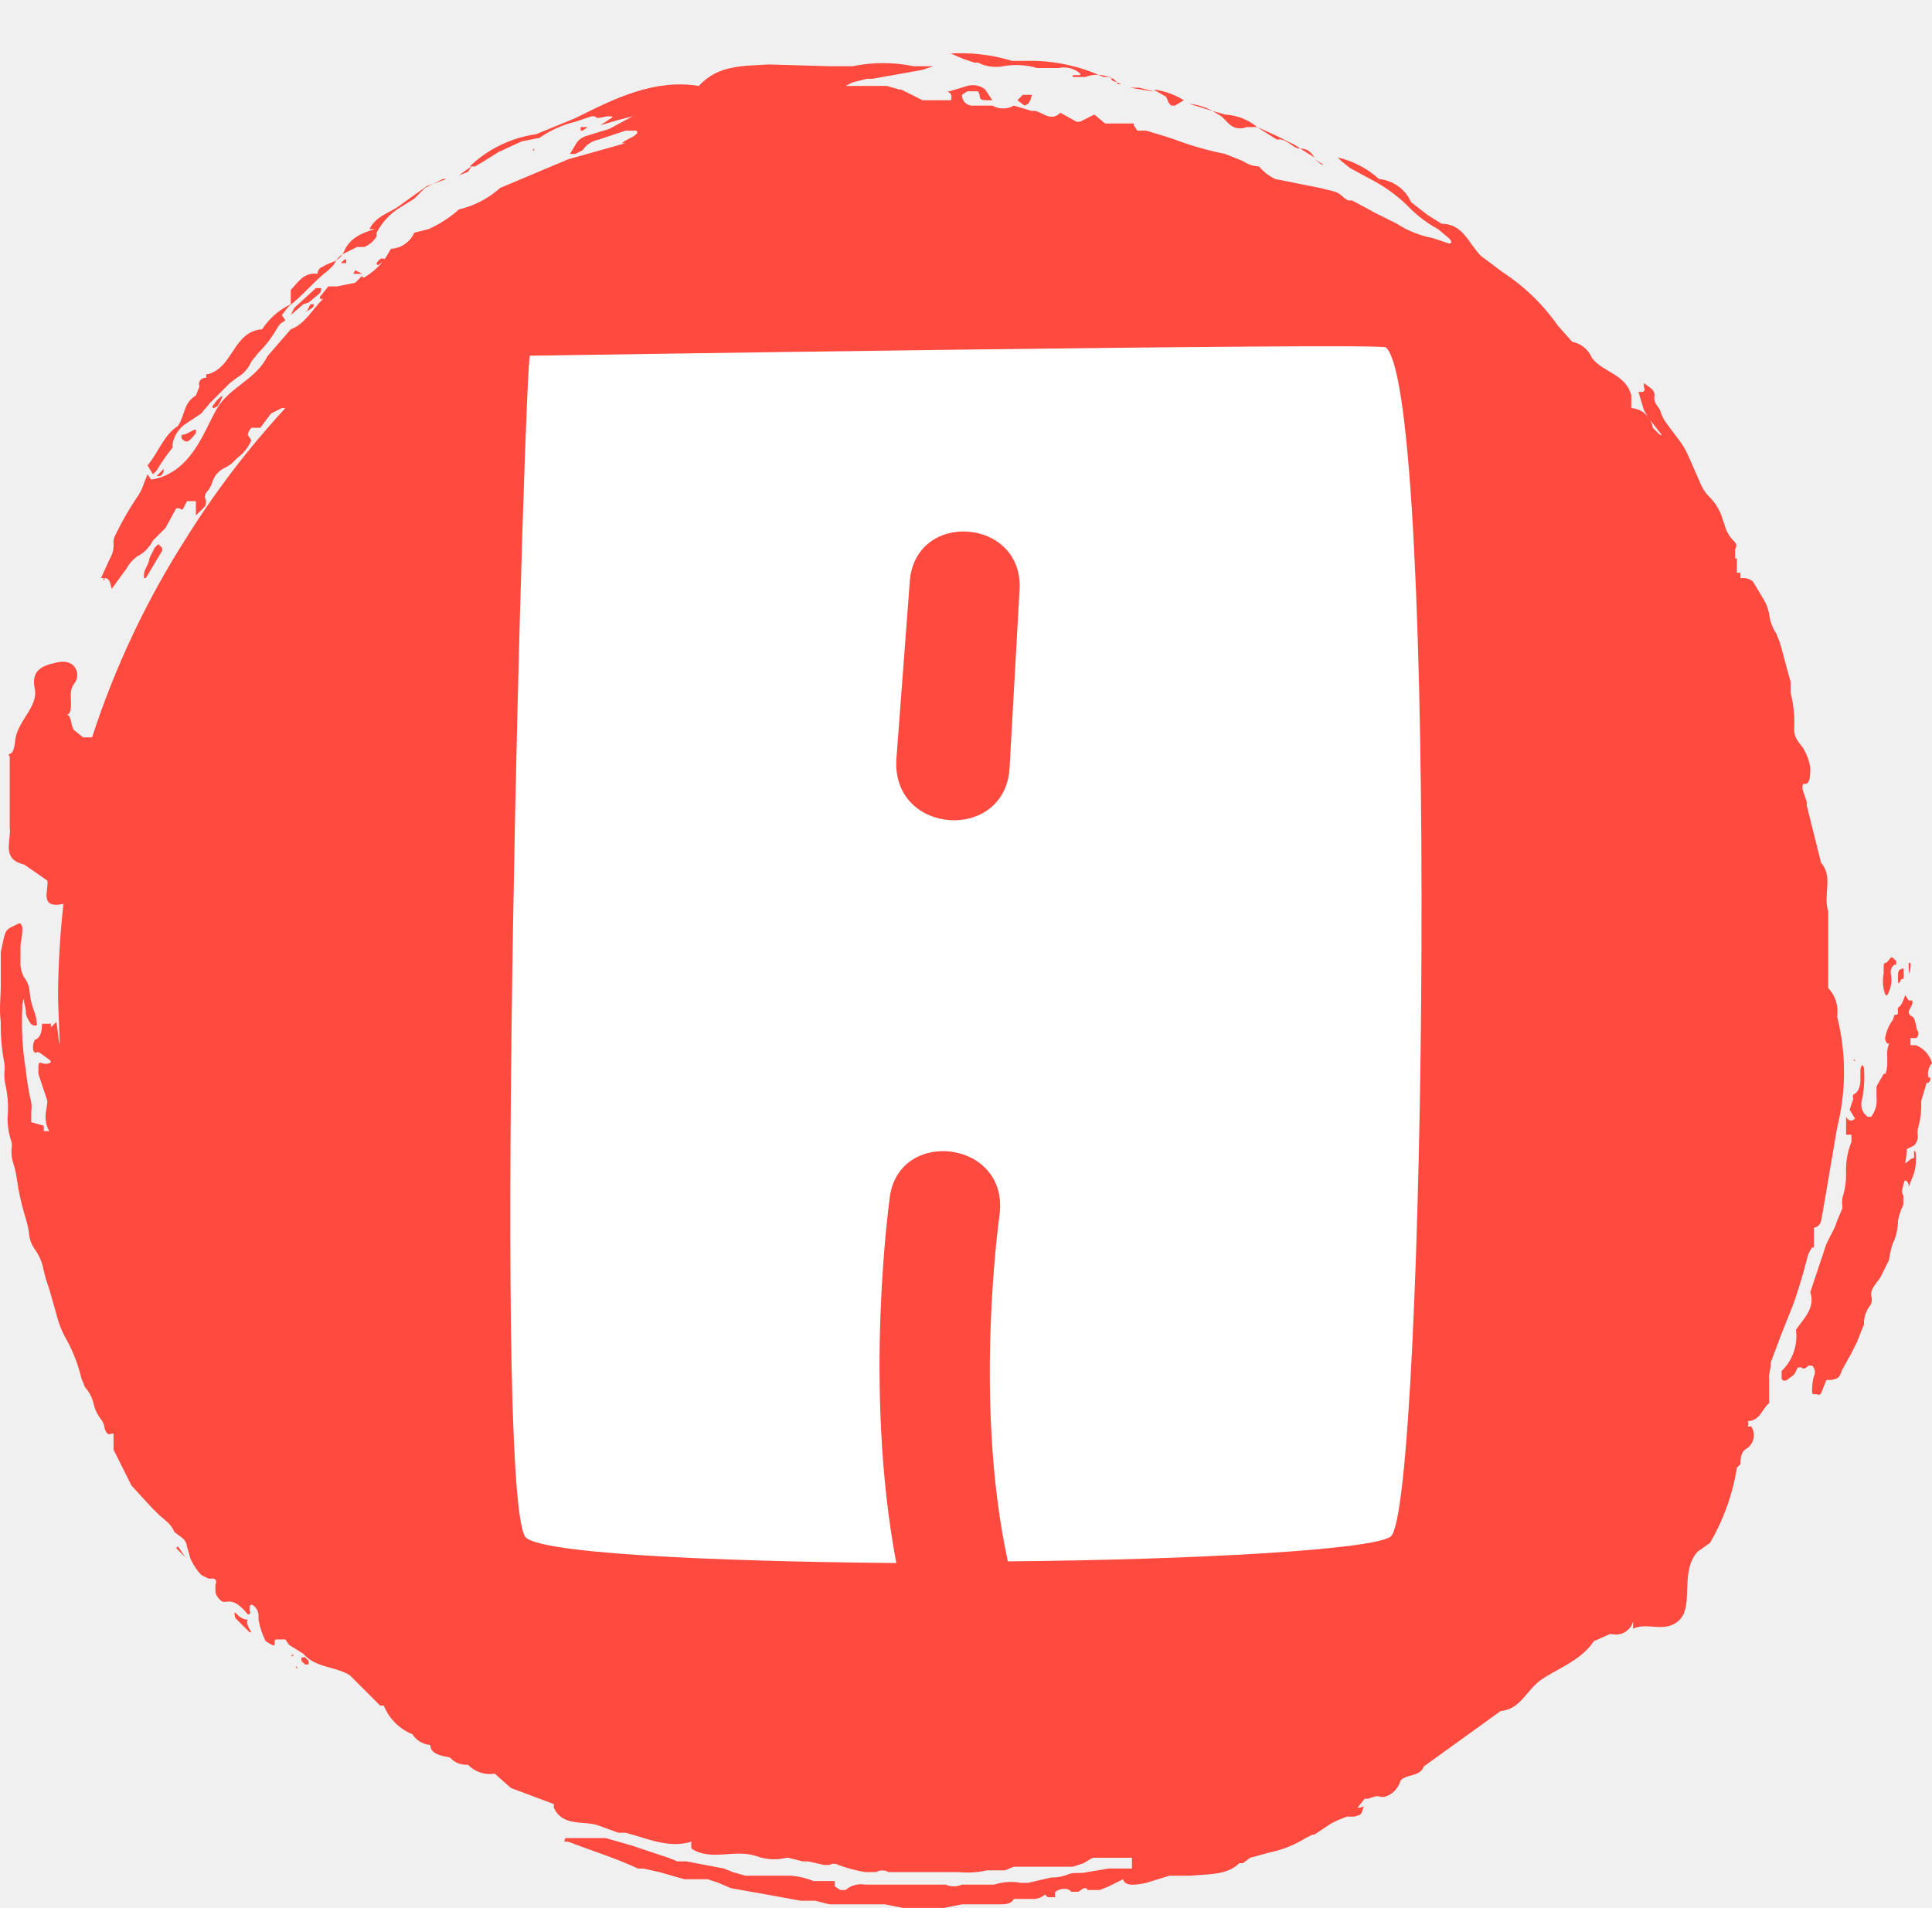
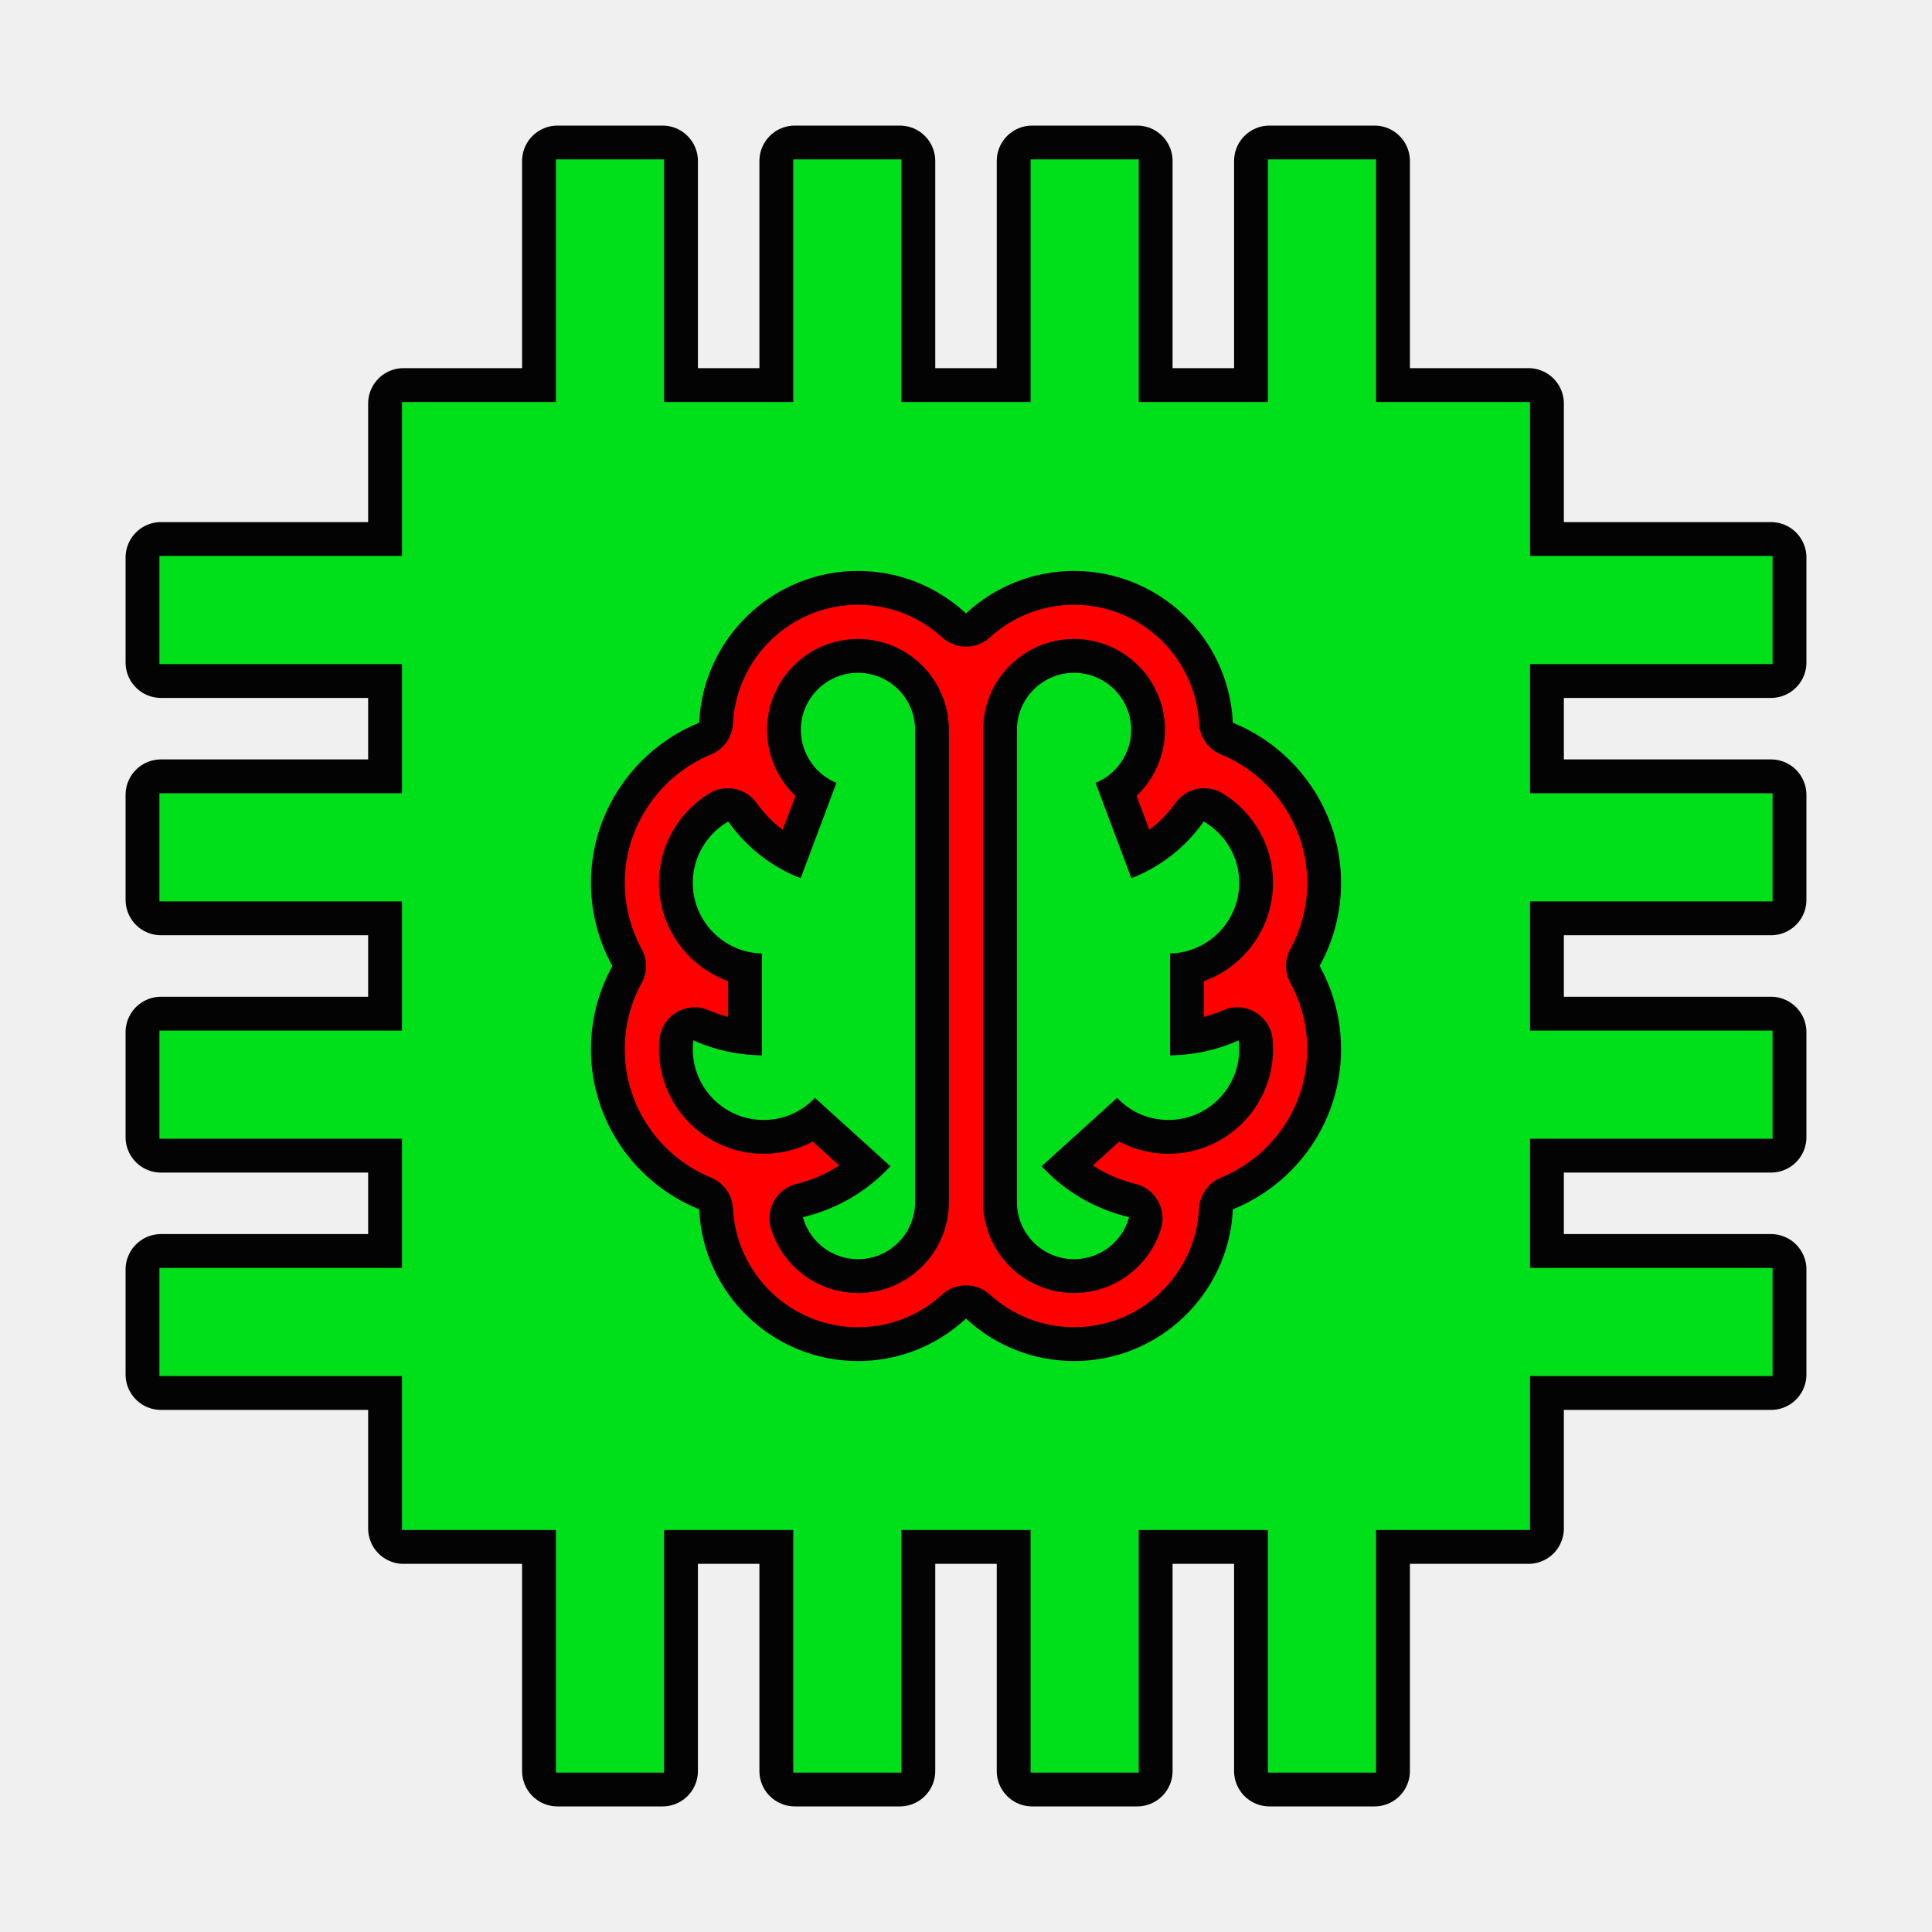
- <svg xmlns="http://www.w3.org/2000/svg" width="308.761" height="304.916" viewBox="0 0 106.008 104.687" class="css-1j8o68f" version="1.1" id="svg23">
-   <defs id="SvgjsDefs2684" />
-   <g id="SvgjsG2685" featurekey="rootContainer" transform="matrix(0.9820593,0,0,0.9820593,-0.05456052,0)" fill="#ff4a3f">
-     <g id="g17">
-       <path d="M19.8 15.3h.5l-.4-.2zm.5.1zm.8-.7c0 .1 0 .1.1.1l.4-.3c-.2-.1-.3-.1-.5.2zm.4-.2zm-4.1 2.3zm-.2.6l.3-.2c.1-.1.1-.2.1-.2h-.2l-.2.4c-.1-.1-.1 0 0 0zm2.2-2.9h-.1l-.2.2h.3zm-2.1 2.4l.6-.5c.1-.1.1-.2.1-.3h-.3l-1.2 1.1-.2.4.7-.6zm-1.1.8z" id="path3" />
-       <path d="M9.7 25v-.2a1.7 1.7 0 0 1 .7-1.1l.9-.6.5-.6.7-.7.4-.4.4-.3a1.9 1.9 0 0 0 .8-.9l.4-.5a5.9 5.9 0 0 0 1-1.3l.2-.3.3-.2-.2-.3.4-.5c.8-.6 1.4-1.4 2.2-2l.3-.3a1.4 1.4 0 0 1 .5-.6l.8-.4h.4a1.4 1.4 0 0 0 .7-.6V13a3.5 3.5 0 0 1 1.3-1.4l.8-.5.2-.2.4-.4 1-.5h.2l-1.1.4-1.4 1c-.6.5-1.4.6-1.8 1.4h.3c-.7.2-1.4.5-1.7 1.2s-.8.6-1.2.9a.4.4 0 0 0-.3.4c-.8-.1-1.1.5-1.5.9v.8a3.9 3.9 0 0 0-1.6 1.4c-1.6.1-1.6 2.1-3 2.5h-.1a.2.2 0 0 0 0 .2c-.3 0-.5.2-.4.5l-.2.5c-.7.4-.6 1.1-1 1.7-.8.5-1.1 1.5-1.7 2.2l.3.5.2-.2a11.6 11.6 0 0 1 .9-1.3zM53.9 3.3l.6.2h.2a2.2 2.2 0 0 0 1.4.2 4.1 4.1 0 0 1 1.9.1h1.2a1.4 1.4 0 0 1 1.2.3.1.1 0 0 1 0 .1H60a.1.1 0 0 0 0 .1h.7a1.8 1.8 0 0 1 1.3 0c.2 0 .1.1.2.2l.5.2h-.2c-.2-.4-.5-.4-.8-.4a9.7 9.7 0 0 0-4.3-.9h-.8A9.8 9.8 0 0 0 53 3h.2zm7.3 3.1zM50.3 4.7zm10.9 1.7h.2-.2zM19 14.7zm32.1-10zm17.6 2.2a.9.9 0 0 0 1 .2h.6a3.1 3.1 0 0 0-1.8-.7l-.7-.2.5.3zm-3.4-1.3c0 .1.1.2.2.3h.2l.5-.3a4.2 4.2 0 0 0-1.7-.6l.7.4zm7.4 2.7l.8.5c-.2-.3-.4-.5-.8-.5z" id="path5" />
-       <path d="M99 76.1l.6-1.6.6-1.5c.2-.5.6-1.8.8-2.6a1.7 1.7 0 0 1 .3-.7h.1v-1.1c.5-.1.4-.6.5-.9l.8-4.7a12.7 12.7 0 0 0 0-6.2 1.9 1.9 0 0 0-.5-1.6v-4.3c-.3-.9.3-1.9-.4-2.7L101 45a.4.4 0 0 0 0-.2l-.2-.6a.5.5 0 0 1 0-.4h.1c.3 0 .3-.5.3-.9a3 3 0 0 0-.4-1.1l-.3-.4a1.1 1.1 0 0 1-.2-.7 6.7 6.7 0 0 0-.2-2v-.6c-.2-.7-.4-1.5-.6-2.2l-.2-.5a2.5 2.5 0 0 1-.4-1.1 2.5 2.5 0 0 0-.3-.8l-.6-1a.8.8 0 0 0-.6-.2h-.1V32h-.2v-.8H97V31a.4.4 0 0 0 0-.1v-.2c.1-.2.1-.3-.1-.5a1.8 1.8 0 0 1-.4-.6l-.2-.6a2.9 2.9 0 0 0-.7-1.2 2.2 2.2 0 0 1-.5-.7l-.7-1.6a4.3 4.3 0 0 0-.6-1l-.6-.8a2.4 2.4 0 0 1-.4-.8l-.2-.3a.6.6 0 0 1-.1-.5.5.5 0 0 0-.2-.4l-.4-.3v.2c.1.2 0 .3-.1.3h-.2l.3 1 .3.5.7.9h-.1l-.2-.2-.2-.2a1.3 1.3 0 0 0-1.2-1.1v-.7c-.3-1.2-1.6-1.3-2.2-2.1a1.5 1.5 0 0 0-1.1-.9l-.8-.9a11.3 11.3 0 0 0-3.1-3l-.8-.6-.4-.3c-.7-.7-1-1.8-2.2-1.8l-.8-.5-.9-.7a2.2 2.2 0 0 0-1.8-1.3 5.1 5.1 0 0 0-2.3-1.2l.2.2.5.4 1.3.7a8.5 8.5 0 0 1 2.1 1.6 6.8 6.8 0 0 0 1.5 1.1l.6.5c.1.1.2.2.1.3H81l-.9-.3a5.6 5.6 0 0 1-2-.8l-1.2-.6-1.3-.7h-.2c-.3-.1-.4-.4-.8-.5l-.8-.2-2.5-.5a2.6 2.6 0 0 1-.9-.7 1.7 1.7 0 0 1-.9-.3l-1-.4a18.1 18.1 0 0 1-2.8-.8l-.6-.2-1-.3h-.5l-.2-.3v-.1h-1.6l-.6-.5-.4.2-.4.2h-.2l-.9-.5c-.6.6-1.1-.2-1.6-.1l-1-.3a1.2 1.2 0 0 1-1.2 0h-1.2a.6.6 0 0 1-.5-.6l.3-.2h.6a.7.7 0 0 1 .1.3c0 .2.2.2.5.2h.2l-.4-.6a1.1 1.1 0 0 0-1-.2l-1 .3H53c.3.2.2.3.2.5h-1.6l-.4-.2-.8-.4h-.1l-.7-.2h-2.3l.4-.2.8-.2h.3l1.7-.3 1.1-.2.6-.2h-1.1a8.4 8.4 0 0 0-3.4 0h-1.3L43 3.6c-1.4.1-2.8 0-3.9 1.2-2.5-.4-4.7.7-6.9 1.8l-2.2.9a6.7 6.7 0 0 0-3.7 1.8h.3l.5-.3.8-.5 1.3-.6 1-.2a6 6 0 0 1 2-.9l.9-.3h.2c.1.2.5 0 .7 0h.2c.1 0 .1.1 0 .1l-.6.4 1-.3.8-.2-1.3.7-1.3.4a1 1 0 0 0-.6.5l-.3.5h.3l.4-.2a1.4 1.4 0 0 1 .9-.6l1.5-.5h.5a.1.1 0 0 1 .1.2c-.2.2-.6.3-.8.5h.2l-3.2.9-3.8 1.6a5.2 5.2 0 0 1-2.3 1.2 6.6 6.6 0 0 1-1.7 1.1l-.8.2a1.5 1.5 0 0 1-1.3.9l-.3.5a3.7 3.7 0 0 1-1.2 1.1h-.1v-.1l-.2.2-.2.2-1 .2h-.5l-.4.5c-.1.1-.1.2 0 .2h.1c-.6.6-1 1.4-1.8 1.7L15 19.9c-.6 1.2-1.8 1.6-2.6 2.6s-1.4 3.9-3.9 4.3l-.2-.3-.2.5a2.7 2.7 0 0 1-.4.8 16.9 16.9 0 0 0-1.2 2.1.8.8 0 0 0-.1.5 1.4 1.4 0 0 1-.2.8l-.5 1.1h.2c.3 0 .3.3.4.6l.8-1.1a2.2 2.2 0 0 1 .6-.7 2 2 0 0 0 .9-.9l.3-.3.4-.4.6-1.1h.2c.1.1.1.1.2 0l.2-.4h.5v.8l.5-.5a.5.5 0 0 0 0-.5.4.4 0 0 1 .1-.3 1.5 1.5 0 0 0 .3-.5 1.3 1.3 0 0 1 .8-.9l.3-.2.3-.3a2.4 2.4 0 0 0 .8-1l-.2-.3c0-.1.1-.3.2-.4h.5l.6-.8.6-.3h.2a48.8 48.8 0 0 0-5.5 7.2h-.1.1a48.4 48.4 0 0 0-5.3 11.2h-.5l-.5-.4c-.2-.2-.1-.7-.4-.9h.1c.3-.5-.1-1.2.3-1.7s.1-1.4-.9-1.2-1.5.5-1.3 1.5-1 1.8-1.1 2.9-.5.5-.3.9v3.9c.1.8-.5 1.8.8 2.1l1.3.9c.1.5-.5 1.6.9 1.3a49.2 49.2 0 0 0-.3 5c0 1.1.1 2.2.1 3.3v-.4c-.1-.4-.1-.8-.2-1.3l-.3.3v-.2h-.5c0 .5-.1.8-.4.9a.9.9 0 0 0-.1.5c0 .1.1.3.2.2s.4.2.7.4-.2.3-.4.2-.2.1-.2.3v.3l.5 1.5c0 .3-.1.6-.1.9a1.7 1.7 0 0 0 .2.8h-.3v-.3l-.7-.2v-.6a1.5 1.5 0 0 0 0-.5 14.6 14.6 0 0 1-.3-1.8 16.6 16.6 0 0 1-.2-3.5.9.9 0 0 1 .1-.5v.2a2.9 2.9 0 0 1 .1.5.8.8 0 0 0 .1.4c.1.2.2.4.4.4s.1-.1.1-.2a2.1 2.1 0 0 0-.1-.5 4.2 4.2 0 0 1-.3-1.3 1.5 1.5 0 0 0-.3-.7 1.6 1.6 0 0 1-.2-.9v-.8c0-.3.1-.6.1-.9a.5.5 0 0 0-.1-.4h-.1c-.8.4-.7.2-1 1.6V55c0 .7-.1 1.4 0 2.1a10.8 10.8 0 0 0 .2 2.3 1.8 1.8 0 0 1 0 .5 3.1 3.1 0 0 0 .1.9 5.9 5.9 0 0 1 .1 1.3 3.9 3.9 0 0 0 .2 1.7 1.2 1.2 0 0 1 0 .4 2.1 2.1 0 0 0 .1.8 4.9 4.9 0 0 1 .2.9 14 14 0 0 0 .5 2.2 5 5 0 0 1 .2 1 1.7 1.7 0 0 0 .3.7 2.9 2.9 0 0 1 .5 1.2 8.5 8.5 0 0 0 .3 1l.4 1.4a5.4 5.4 0 0 0 .6 1.5 8.5 8.5 0 0 1 .8 2.1l.2.5a2.1 2.1 0 0 1 .5 1 2.1 2.1 0 0 0 .4.8 1 1 0 0 1 .2.5c.1.3.2.4.4.3h.1v.9l.5 1 .5 1 1.1 1.2.4.4c.3.3.7.5.9 1l.4.3a.7.7 0 0 1 .3.5l.2.7a3.3 3.3 0 0 0 .6.9l.4.2h.3a.2.2 0 0 1 .1.3 2.5 2.5 0 0 0 0 .5.9.9 0 0 0 .4.5h.2c.4-.1.8.2 1.2.7h.1c0-.1.1-.1 0-.2v-.2c0-.1.1-.2.2-.1a.7.7 0 0 1 .3.6v.2a4.3 4.3 0 0 0 .4 1.2c.5.3.5.3.5.1s0-.2.2-.2h.4l.2.3.8.5c.7.8 1.8.7 2.6 1.2l1.7 1.7h.2a2.9 2.9 0 0 0 1.6 1.6 1.3 1.3 0 0 0 1 .6c0 .5.6.6 1.1.7a1.2 1.2 0 0 0 .8.4h.2a1.7 1.7 0 0 0 1.5.5l.9.8 2.4.9v.2c.5 1.1 1.7.7 2.5 1l1.1.4h.4c1.2.3 2.4.9 3.7.5a.7.7 0 0 0 0 .4c1.1.7 2.4 0 3.6.4a2.9 2.9 0 0 0 1.7.1h.1l.8.2h.3l.9.2h.3a.5.5 0 0 1 .5 0 7.9 7.9 0 0 0 1.5.4h.6a.7.7 0 0 1 .7 0h3.9a5 5 0 0 0 1.6-.1h1l.5-.2H60l.6-.2.5-.3h2.2v.6H62l-1.2.2c-.4.1-.7 0-1 .1a2.4 2.4 0 0 1-1 .2l-1.3.3h-.4a3.1 3.1 0 0 0-1.5.1h-1.8a1.1 1.1 0 0 1-.9 0h-4.5a1.3 1.3 0 0 0-1.1.3H47l-.3-.2v-.3h-1.2a4.1 4.1 0 0 0-1.3-.3h-2.5l-.7-.2-.5-.2-2.1-.4h-.5l-.5-.2-2.1-.7-1.4-.4h-2.2c-.1 0-.1.1-.1.2h.2c1.3.5 2.6.9 3.9 1.5h.3l.9.2 1.4.4h1.3l.6.2.7.3 1.7.3 1.1.2 1.1.2h.8l.8.2h3.1l1 .2h2.3l1-.2H56c.4 0 .6-.1.7-.3h1a1 1 0 0 0 .8-.3c-.1.1 0 .1.1.2h.4v-.2c0-.1 0-.1.2-.2s.6-.1.7.1h.4l.3-.2c.2 0 .2 0 .2.1h.7l.5-.2.8-.4c.1.3.4.4 1.3.2l1.3-.4h1.2c.9-.1 2 0 2.7-.7h.2l.4-.3 1.1-.3a6.1 6.1 0 0 0 2-.8l.4-.2h.1l.9-.6.4-.2.5-.2h.4c.4-.1.4-.1.5-.4s0-.1-.2-.1h-.1l.4-.5h.2c.3-.1.5-.2.7-.1h.2a1.3 1.3 0 0 0 .9-.9c.3-.4 1.1-.2 1.3-.8l4.3-3.1c1.1-.1 1.4-1.1 2.2-1.7s2.3-1.1 3-2.2l.9-.4h.1a1 1 0 0 0 1.2-.7v.4c.8-.4 1.8.3 2.6-.5s0-2.7 1-3.8l.7-.5a12.1 12.1 0 0 0 1.5-4.2l.2-.2c0-.3 0-.7.4-.9a.9.9 0 0 0 .2-1.2h-.2a.3.3 0 0 0 0-.3c.7 0 .8-.7 1.2-1V77a.5.5 0 0 1 0-.2 3.8 3.8 0 0 0 .1-.7zM5.9 32.2z" id="path7" />
-       <path d="M26.4 9.3l-.3.2-.4.3.5-.2zm6.1-2h.1l.3-.2h-.4zm-2.6 1l-.1.1h.1v-.1zm-1.5 1.4zm1.3-.2zm-6.3 3.1zM9.2 26.2l-.4.4H9a.4.4 0 0 0 .2-.4zm3-3.5a2.1 2.1 0 0 0 .3-.6 1.5 1.5 0 0 0-.5.5c-.1.1-.1.2 0 .2zM11 24.2V24c-.2 0-.5.3-.8.3v.2c.3.3.4.2.8-.3zm3 66.2zM73.9 9.2h.1l-.5-.3zm-2.5-1.4c.5-.1.8.4 1.2.5h.1l-.3-.2-1-.5-1.1-.5.3.2zM52.8 3.1zm11.7 2h-.1l-1.2-.2h.5zm2 .7l1.3.4a3.3 3.3 0 0 0-1.3-.4zm-9 0a1 1 0 0 0 .2-.5h-.5l-.3.3.4.3zm9 1.6zM49.9 4.2zm2.9.7zM48.5 4zm13.8 2.1a.5.5 0 0 0 0 .1zm44.8 52.3h-.3V58h.3c.1 0 .2-.3.1-.4s-.1-.7-.3-.8a.3.3 0 0 1-.2-.3l.2-.4a.4.4 0 0 0 0-.2h-.2l-.2-.3c-.1.3-.2.6-.4.7a.5.5 0 0 0 0 .2c0 .1 0 .2-.1.2h-.1a1.1 1.1 0 0 1-.1.3 2.3 2.3 0 0 0-.4.9.4.4 0 0 0 .1.4h.1a1.7 1.7 0 0 0-.1.8v.4a1.8 1.8 0 0 1-.1.5h-.1l-.4.7v.6a1.5 1.5 0 0 1-.3 1.1h-.2l-.2-.2a.9.9 0 0 1-.1-.8 6.5 6.5 0 0 0 .1-1.7c0-.1-.1-.2-.1-.2a.5.5 0 0 0-.1.3v.6c0 .2-.1.6-.3.7s-.1.2-.1.3l-.2.6.3.5c-.2.2-.4.1-.5-.1v1h.3v.4a4.2 4.2 0 0 0-.3 1.4 3.3 3.3 0 0 0 0 .4 4 4 0 0 1-.2 1.3 2 2 0 0 0 0 .6l-.3.7a3.2 3.2 0 0 1-.3.7l-.3.6-.9 2.7c.3.9-.4 1.5-.8 2.1a2.7 2.7 0 0 1-.8 2.3v.4c0 .1.1.2.3.1l.4-.3.2-.4h.2c.1.1.2.1.4-.1h.2a.5.5 0 0 1 .1.6 2.9 2.9 0 0 0-.1.8c0 .1 0 .2.1.2h.2c.1.1.2 0 .3-.3l.2-.5h.3c.4-.1.4-.1.6-.6l.5-.9.3-.6.4-1a1.6 1.6 0 0 1 .3-1 .6.6 0 0 0 .1-.6c0-.2 0-.3.2-.6l.3-.4.5-1a4.7 4.7 0 0 1 .2-.9 3 3 0 0 0 .3-1.3 3.8 3.8 0 0 1 .3-.9v-.5c-.1-.2-.1-.2 0-.6s.1-.2.2-.2a.4.4 0 0 1 .1.3l.2-.5a2.3 2.3 0 0 0 .2-.9v-.3c0-.1 0-.3-.1-.3v.4c-.2 0-.3.2-.5.3a6.4 6.4 0 0 0 .1-.8l.4-.2a.7.7 0 0 0 .2-.6 1.4 1.4 0 0 1 0-.3 4.8 4.8 0 0 0 .2-1.4v-.2l.3-1h.1a.3.3 0 0 0 .1-.3h-.1a.9.9 0 0 1 .2-.8 1.5 1.5 0 0 0-.9-1zm-1.2 7.8zm-.2-9.9zm0 0zM9.1 30.8a.3.3 0 0 0 0-.2l-.2-.2-.2.2-.3.6c0 .3-.3.6-.3.9v.2h.1zm96.3 24.8h.1a1.7 1.7 0 0 0 .2-1.2.5.5 0 0 1 .2-.5h.1v-.2l-.2-.2h-.1c-.1.1-.2.3-.3.3s-.1.1-.1.3v.3a2.2 2.2 0 0 0 .1 1.2zM13.2 90.1c-.1 0 0 .2 0 .3l.8.8h.1c-.2-.3-.3-.6-.2-.7a.9.9 0 0 1-.5-.2zm.8.3zm92.3-35.7h.1a2 2 0 0 0 0-.6c-.3.1-.3.1-.3.6s.1.1.2 0z" id="path9" />
-       <path d="M106.7 62a.6.6 0 0 0 .1-.5c0-.1-.1-.2-.1-.1h-.2v.2c0 .4.1.5.2.4zm.1-8.2h-.1v.6a1 1 0 0 0 .1-.6zM17.1 92.6h-.2v.2l.2.2h.2v-.2zm86.6-33.3c0-.1 0-.1-.1-.1zM9.9 86.5l.5.5-.4-.6z" id="path11" />
-       <circle cx="10.5" cy="87.1" transform="rotate(-24.8 10.4 87.159)" id="circle13" />
-       <path d="M9.7 30.1h-.1v.2-.2h.1zm83.2-6.6l-.2-.3h-.1zm-14.7 77.1zM5.9 32.2zm-.1.2a.3.3 0 0 0 .1-.2v.2zm1.9-4.9zM61.5 2.4zm42.8 58.2v.1-.1zM16.4 92.5h-.1c.1.1.2 0 .1-.1zm.2.7h.1l-.1-.1v.1zm73.9-71.3zm15.2 34.4zM14.6 91.7zm92.1-37zm-.8 11.4zM34.6 0z" id="path15" />
+ <svg xmlns="http://www.w3.org/2000/svg" fill="#00e01a" height="256px" width="256px" version="1.1" id="Layer_1" viewBox="-51.2 -51.2 614.40 614.40" xml:space="preserve" stroke="#00e01a">
+   <g id="logo" stroke-width="0" transform="translate(153.6,153.6), scale(0.4)">
+     <rect x="-51.2" y="-51.2" width="614.40" height="614.40" rx="0" fill="#ff0000" strokewidth="0" />
+   </g>
+   <g id="SVGRepo_tracerCarrier" stroke-linecap="round" stroke-linejoin="round" stroke="#030303" stroke-width="22.528">
+     <g>
+       <g>
+         <path d="M434.863,126.093V77.137h-48.956V0h-33.391v77.137h-42.083V0h-33.391v77.137h-42.083V0h-33.391v77.137h-42.083V0h-33.391 v77.137H77.137v48.956H0v33.391h77.137v42.083H0v33.391h77.137v42.083H0v33.391h77.137v42.083H0v33.391h77.137v48.956h48.956V512 h33.391v-77.137h42.083V512h33.391v-77.137h42.083V512h33.391v-77.137h42.083V512h33.391v-77.137h48.956v-48.956H512v-33.391 h-77.137v-42.083H512v-33.391h-77.137v-42.083H512v-33.391h-77.137v-42.083H512v-33.39H434.863z M375.773,282.469 c0,23.125-14.251,42.974-34.428,51.253c-1.38,26.928-23.721,48.411-50.986,48.411c-13.221,0-25.283-5.052-34.36-13.325 c-9.077,8.273-21.139,13.325-34.36,13.325c-27.265,0-49.606-21.483-50.986-48.411c-20.177-8.28-34.428-28.129-34.428-51.253 c0-9.366,2.351-18.428,6.742-26.478c-4.296-7.867-6.742-16.883-6.742-26.459c0-22.913,14.194-42.903,34.426-51.239 c1.373-26.935,23.718-48.426,50.987-48.426c13.221,0,25.283,5.052,34.36,13.325c9.077-8.273,21.139-13.325,34.36-13.325 c27.27,0,49.615,21.491,50.987,48.426c20.234,8.336,34.426,28.326,34.426,51.239c0,9.577-2.445,18.593-6.742,26.459 C373.423,264.042,375.773,273.104,375.773,282.469z" />
+       </g>
+     </g>
+     <g>
+       <g>
+         <path d="M221.64,163.258c-9.739,0-17.664,7.924-17.664,17.664c0,7.327,4.606,13.978,11.461,16.549l-11.727,31.264 c-9.613-3.606-17.688-9.991-23.463-18.021c-6.38,3.879-10.631,10.911-10.631,18.817c0,12.127,9.866,21.993,21.992,21.993v33.391 c-7.773,0-15.174-1.617-21.895-4.521c-0.065,0.687-0.098,1.379-0.098,2.076c0,12.127,9.865,21.992,21.992,21.992 c6.29,0,12.081-2.57,16.308-7.237l24.749,22.417c-7.484,8.263-17.258,13.992-27.914,16.604 c2.215,7.227,8.947,12.497,16.889,12.497c9.74,0,17.664-7.924,17.664-17.664V180.922 C239.304,171.182,231.381,163.258,221.64,163.258z" />
+       </g>
+     </g>
+     <g>
+       <g>
+         <path d="M320.391,284.915v-33.391c12.127,0,21.993-9.866,21.993-21.993c0-7.907-4.251-14.939-10.631-18.817 c-5.774,8.031-13.85,14.415-23.463,18.021l-11.727-31.264c6.855-2.571,11.461-9.222,11.461-16.549 c0-9.74-7.924-17.664-17.664-17.664c-9.74,0-17.664,7.924-17.664,17.664v150.156c0,9.74,7.924,17.664,17.664,17.664 c7.943,0,14.673-5.271,16.889-12.497c-10.656-2.612-20.43-8.341-27.914-16.604l24.749-22.417 c4.226,4.667,10.018,7.237,16.307,7.237c12.127,0,21.993-9.866,21.993-21.992c0-0.697-0.033-1.389-0.098-2.076 C335.565,283.297,328.164,284.915,320.391,284.915z" />
+       </g>
    </g>
  </g>
-   <g id="SvgjsG2686" featurekey="nameFeature-0" transform="matrix(2.284354,0,0,2.284354,27.98006,-5.60952)" fill="#ffffff">
-     <path d="M9.6 16.48 l-0.32 4.24 c-0.08 1.8 2.6 1.96 2.72 0.2 l0.24 -4.28 c0.12 -1.76 -2.56 -1.96 -2.64 -0.16 z M0.48 11 l0 0 c0.04 0 20.48 -0.32 20.56 -0.2 c1.28 1.12 0.96 27.8 0.12 28.56 c-0.4 0.32 -4.64 0.56 -9.2 0.6 c-0.84 -3.84 -0.2 -8.32 -0.2 -8.32 c0.24 -1.8 -2.44 -2.12 -2.64 -0.4 c0 0.04 -0.64 4.52 0.16 8.76 c-4.56 -0.04 -8.68 -0.24 -8.92 -0.64 c-0.8 -1.44 0 -28.28 0.12 -28.36 z" id="path20" />
+   <g id="SVGRepo_iconCarrier">
+     <g>
+       <g>
+         <path d="M434.863,126.093V77.137h-48.956V0h-33.391v77.137h-42.083V0h-33.391v77.137h-42.083V0h-33.391v77.137h-42.083V0h-33.391 v77.137H77.137v48.956H0v33.391h77.137v42.083H0v33.391h77.137v42.083H0v33.391h77.137v42.083H0v33.391h77.137v48.956h48.956V512 h33.391v-77.137h42.083V512h33.391v-77.137h42.083V512h33.391v-77.137h42.083V512h33.391v-77.137h48.956v-48.956H512v-33.391 h-77.137v-42.083H512v-33.391h-77.137v-42.083H512v-33.391h-77.137v-42.083H512v-33.39H434.863z M375.773,282.469 c0,23.125-14.251,42.974-34.428,51.253c-1.38,26.928-23.721,48.411-50.986,48.411c-13.221,0-25.283-5.052-34.36-13.325 c-9.077,8.273-21.139,13.325-34.36,13.325c-27.265,0-49.606-21.483-50.986-48.411c-20.177-8.28-34.428-28.129-34.428-51.253 c0-9.366,2.351-18.428,6.742-26.478c-4.296-7.867-6.742-16.883-6.742-26.459c0-22.913,14.194-42.903,34.426-51.239 c1.373-26.935,23.718-48.426,50.987-48.426c13.221,0,25.283,5.052,34.36,13.325c9.077-8.273,21.139-13.325,34.36-13.325 c27.27,0,49.615,21.491,50.987,48.426c20.234,8.336,34.426,28.326,34.426,51.239c0,9.577-2.445,18.593-6.742,26.459 C373.423,264.042,375.773,273.104,375.773,282.469z" />
+       </g>
+     </g>
+     <g>
+       <g>
+         <path d="M221.64,163.258c-9.739,0-17.664,7.924-17.664,17.664c0,7.327,4.606,13.978,11.461,16.549l-11.727,31.264 c-9.613-3.606-17.688-9.991-23.463-18.021c-6.38,3.879-10.631,10.911-10.631,18.817c0,12.127,9.866,21.993,21.992,21.993v33.391 c-7.773,0-15.174-1.617-21.895-4.521c-0.065,0.687-0.098,1.379-0.098,2.076c0,12.127,9.865,21.992,21.992,21.992 c6.29,0,12.081-2.57,16.308-7.237l24.749,22.417c-7.484,8.263-17.258,13.992-27.914,16.604 c2.215,7.227,8.947,12.497,16.889,12.497c9.74,0,17.664-7.924,17.664-17.664V180.922 C239.304,171.182,231.381,163.258,221.64,163.258z" />
+       </g>
+     </g>
+     <g>
+       <g>
+         <path d="M320.391,284.915v-33.391c12.127,0,21.993-9.866,21.993-21.993c0-7.907-4.251-14.939-10.631-18.817 c-5.774,8.031-13.85,14.415-23.463,18.021l-11.727-31.264c6.855-2.571,11.461-9.222,11.461-16.549 c0-9.74-7.924-17.664-17.664-17.664c-9.74,0-17.664,7.924-17.664,17.664v150.156c0,9.74,7.924,17.664,17.664,17.664 c7.943,0,14.673-5.271,16.889-12.497c-10.656-2.612-20.43-8.341-27.914-16.604l24.749-22.417 c4.226,4.667,10.018,7.237,16.307,7.237c12.127,0,21.993-9.866,21.993-21.992c0-0.697-0.033-1.389-0.098-2.076 C335.565,283.297,328.164,284.915,320.391,284.915z" />
+       </g>
+     </g>
  </g>
</svg>
